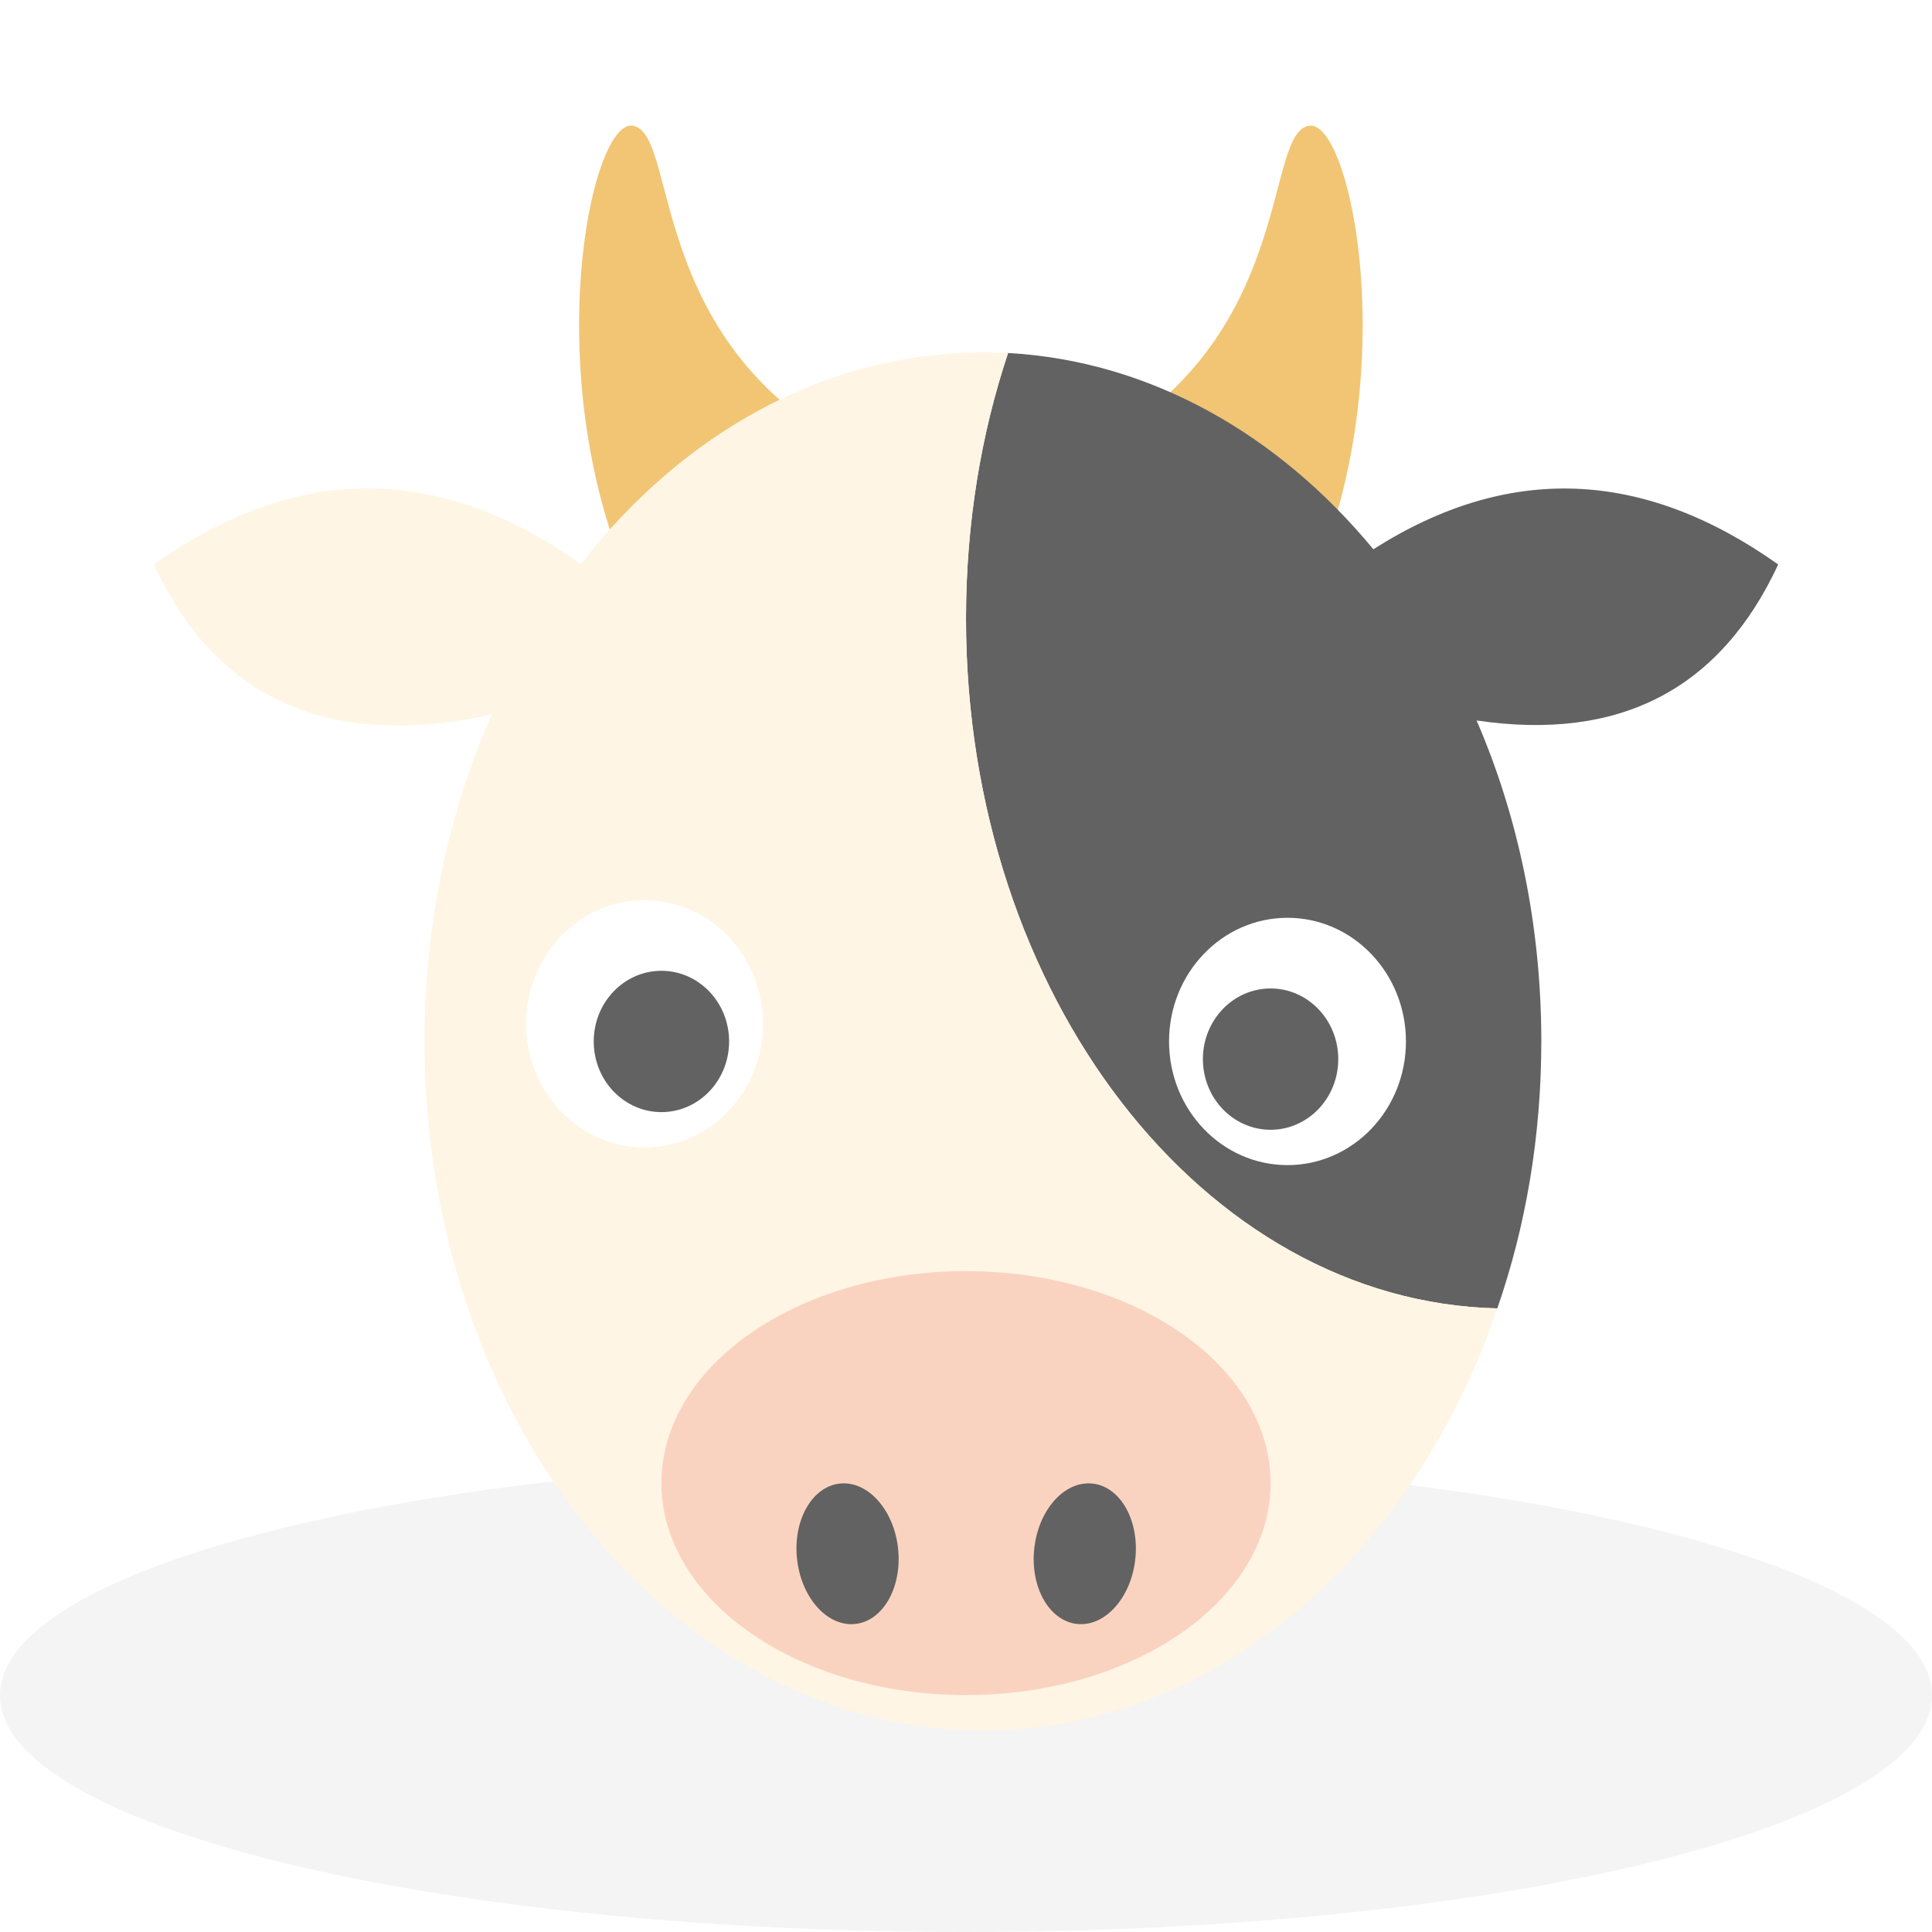
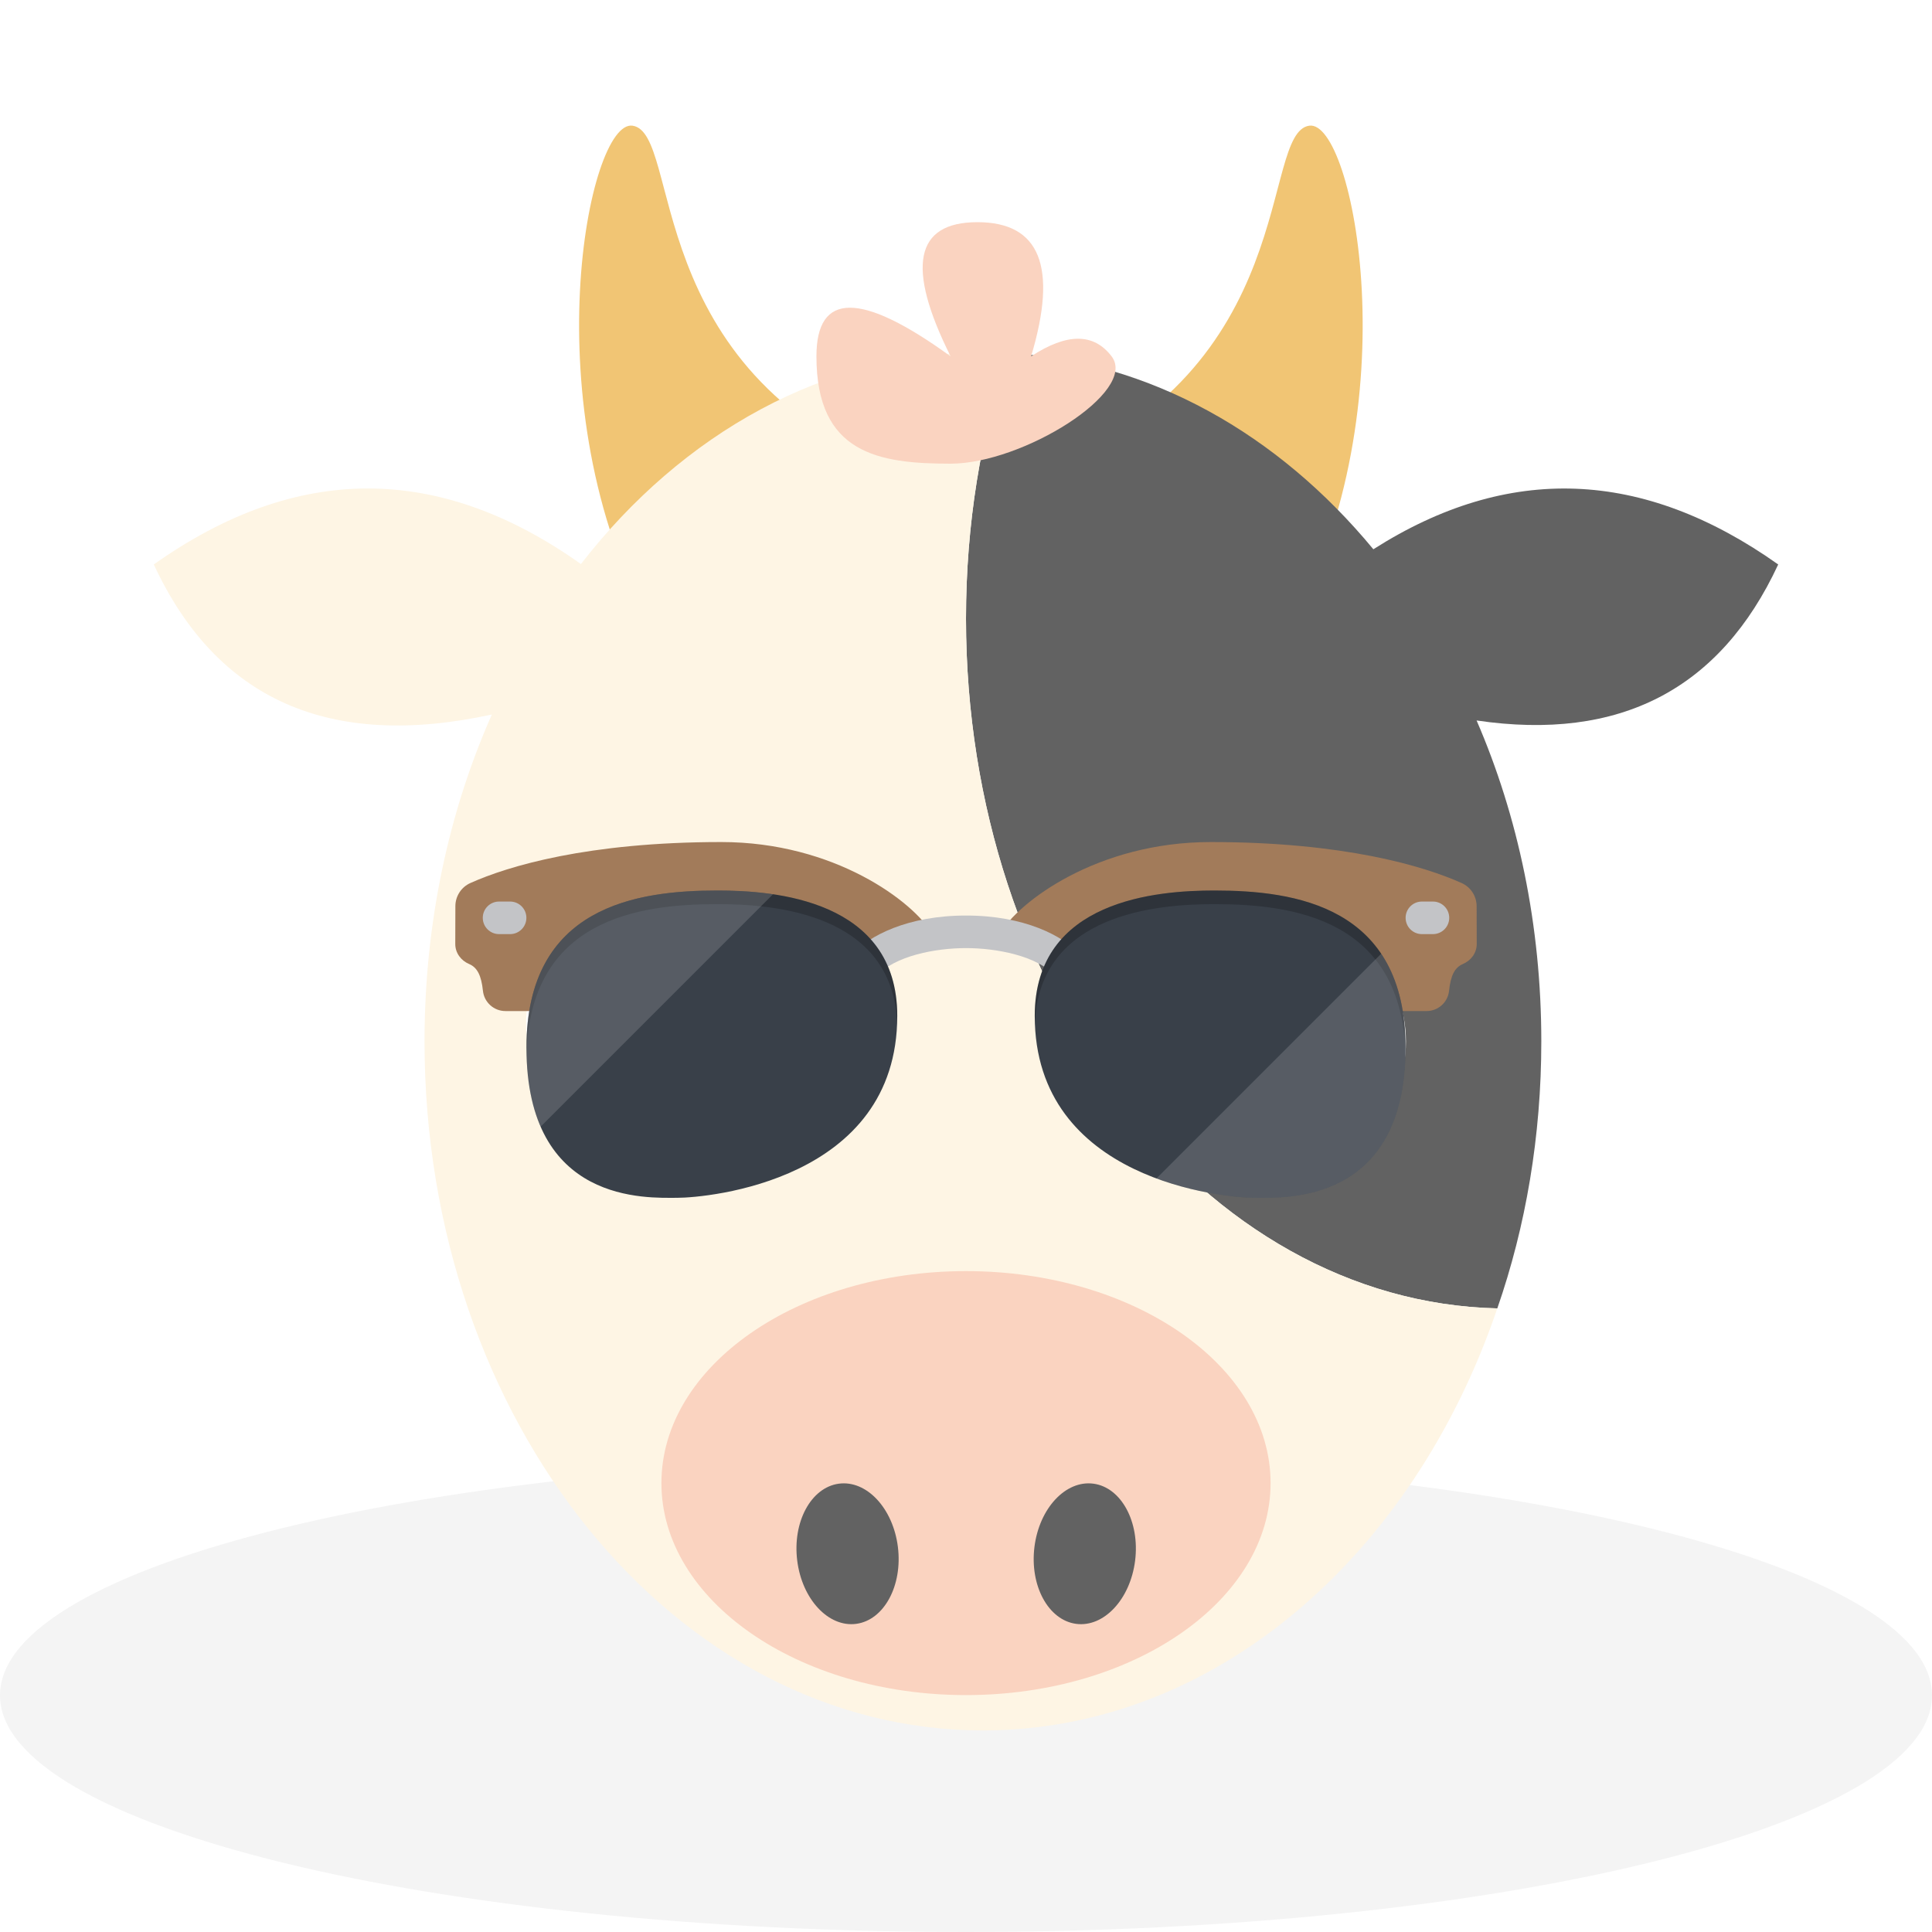
<svg xmlns="http://www.w3.org/2000/svg" style="isolation:isolate" viewBox="0 0 200 200" width="200pt" height="200pt">
-   <defs>
-     <clipPath id="_clipPath_oHoHIfBNPiwslk83ksV8iGZ1xMxdMvVm">
-       <rect width="200" height="200" />
-     </clipPath>
-   </defs>
-   <g clip-path="url(#_clipPath_oHoHIfBNPiwslk83ksV8iGZ1xMxdMvVm)">
-     <g id="backgrounds">
-       <ellipse vector-effect="non-scaling-stroke" cx="100" cy="175.5" rx="100" ry="24.5" id="present" fill="rgb(244,244,244)" />
+   <g id="backgrounds">
+     <ellipse vector-effect="non-scaling-stroke" cx="100" cy="175.5" rx="100" ry="24.5" id="present" fill="rgb(244,244,244)" />
+   </g>
+   <g id="cow">
+     <path d=" M 65.485 13.012 C 60.888 12.322 54.943 42.066 67.32 64.702 Q 79.697 87.338 93.028 48.697 C 66.197 38.315 70.625 13.783 65.485 13.012 Z " id="Tracé" fill="rgb(241,197,116)" />
+     <path d=" M 135.526 13.012 C 140.123 12.322 146.068 42.066 133.691 64.702 Q 121.315 87.338 107.983 48.697 C 134.814 38.315 130.386 13.783 135.526 13.012 Z " id="Tracé" fill="rgb(241,197,116)" />
+     <g id="body">
+       <path d=" M 142.17 56.86 C 132.33 44.95 119.052 37.355 104.355 36.543 C 101.536 44.987 100 54.283 100 64.032 C 100 103.009 124.548 134.737 155.001 135.443 C 157.949 126.963 159.556 117.616 159.556 107.811 C 159.556 95.805 157.147 84.488 152.856 74.583 C 167.666 76.769 178.069 71.368 184.079 58.433 C 170.069 48.507 156.121 47.977 142.17 56.86 Z " fill-rule="evenodd" id="inner" fill="rgb(98,98,98)" />
+       <path d=" M 60.136 58.389 C 70.631 44.88 85.403 36.488 101.752 36.488 C 102.623 36.488 103.489 36.512 104.355 36.543 C 101.536 44.987 100 54.283 100 64.032 C 100 103.009 124.548 134.737 155.001 135.443 C 146.279 161.113 125.708 179.133 101.752 179.133 C 69.848 179.133 43.947 147.174 43.947 107.811 C 43.947 95.555 46.458 84.017 50.917 73.967 C 34.115 77.624 22.437 72.455 15.921 58.433 C 30.703 47.96 45.416 47.948 60.136 58.389 Z " fill-rule="evenodd" id="outer" fill="rgb(254,245,228)" />
    </g>
-     <g id="cow">
-       <path d=" M 65.485 13.012 C 60.888 12.322 54.943 42.066 67.32 64.702 Q 79.697 87.338 93.028 48.697 C 66.197 38.315 70.625 13.783 65.485 13.012 Z " id="Tracé" fill="rgb(241,197,116)" />
-       <path d=" M 135.526 13.012 C 140.123 12.322 146.068 42.066 133.691 64.702 Q 121.315 87.338 107.983 48.697 C 134.814 38.315 130.386 13.783 135.526 13.012 Z " id="Tracé" fill="rgb(241,197,116)" />
-       <g id="body">
-         <path d=" M 142.17 56.86 C 132.33 44.95 119.052 37.355 104.355 36.543 C 101.536 44.987 100 54.283 100 64.032 C 100 103.009 124.548 134.737 155.001 135.443 C 157.949 126.963 159.556 117.616 159.556 107.811 C 159.556 95.805 157.147 84.488 152.856 74.583 C 167.666 76.769 178.069 71.368 184.079 58.433 C 170.069 48.507 156.121 47.977 142.17 56.86 Z " fill-rule="evenodd" id="inner" fill="rgb(98,98,98)" />
-         <path d=" M 60.136 58.389 C 70.631 44.88 85.403 36.488 101.752 36.488 C 102.623 36.488 103.489 36.512 104.355 36.543 C 101.536 44.987 100 54.283 100 64.032 C 100 103.009 124.548 134.737 155.001 135.443 C 146.279 161.113 125.708 179.133 101.752 179.133 C 69.848 179.133 43.947 147.174 43.947 107.811 C 43.947 95.555 46.458 84.017 50.917 73.967 C 34.115 77.624 22.437 72.455 15.921 58.433 C 30.703 47.96 45.416 47.948 60.136 58.389 Z " fill-rule="evenodd" id="outer" fill="rgb(254,245,228)" />
-       </g>
-       <g id="nose">
-         <ellipse vector-effect="non-scaling-stroke" cx="100" cy="153.53" rx="31.53" ry="21.945" id="outer" fill="rgb(250,211,192)" />
-         <path d=" M 82.528 161.555 C 82.027 157.551 83.956 153.983 86.832 153.591 C 89.708 153.2 92.449 156.132 92.949 160.136 C 93.449 164.139 91.521 167.707 88.645 168.099 C 85.769 168.49 83.028 165.558 82.528 161.555 Z " id="innerL" fill="rgb(98,98,98)" />
-         <path d=" M 117.507 161.555 C 118.007 157.551 116.079 153.983 113.203 153.591 C 110.327 153.2 107.586 156.132 107.086 160.136 C 106.585 164.139 108.514 167.707 111.39 168.099 C 114.266 168.49 117.007 165.558 117.507 161.555 Z " id="innerR" fill="rgb(98,98,98)" />
-       </g>
-       <g id="eyes">
-         <ellipse vector-effect="non-scaling-stroke" cx="66.719" cy="105.982" rx="12.262" ry="12.801" id="outerR" fill="rgb(255,255,255)" />
-         <ellipse vector-effect="non-scaling-stroke" cx="68.47" cy="107.811" rx="7.007" ry="7.315" id="innerL" fill="rgb(98,98,98)" />
-         <ellipse vector-effect="non-scaling-stroke" cx="133.281" cy="107.811" rx="12.262" ry="12.801" id="outerR" fill="rgb(255,255,255)" />
-         <ellipse vector-effect="non-scaling-stroke" cx="131.53" cy="109.639" rx="7.007" ry="7.315" id="innerR" fill="rgb(98,98,98)" />
+     <g id="nose">
+       <ellipse vector-effect="non-scaling-stroke" cx="100" cy="153.53" rx="31.53" ry="21.945" id="outer" fill="rgb(250,211,192)" />
+       <path d=" M 82.528 161.555 C 82.027 157.551 83.956 153.983 86.832 153.591 C 89.708 153.2 92.449 156.132 92.949 160.136 C 93.449 164.139 91.521 167.707 88.645 168.099 C 85.769 168.49 83.028 165.558 82.528 161.555 Z " id="innerL" fill="rgb(98,98,98)" />
+       <path d=" M 117.507 161.555 C 118.007 157.551 116.079 153.983 113.203 153.591 C 110.327 153.2 107.586 156.132 107.086 160.136 C 106.585 164.139 108.514 167.707 111.39 168.099 C 114.266 168.49 117.007 165.558 117.507 161.555 Z " id="innerR" fill="rgb(98,98,98)" />
+     </g>
+     <g id="eyes">
+       <ellipse vector-effect="non-scaling-stroke" cx="66.719" cy="105.982" rx="12.262" ry="12.801" id="outerR" fill="rgb(255,255,255)" />
+       <ellipse vector-effect="non-scaling-stroke" cx="68.47" cy="107.811" rx="7.007" ry="7.315" id="innerL" fill="rgb(98,98,98)" />
+       <ellipse vector-effect="non-scaling-stroke" cx="133.281" cy="107.811" rx="12.262" ry="12.801" id="outerR" fill="rgb(255,255,255)" />
+       <ellipse vector-effect="non-scaling-stroke" cx="131.53" cy="109.639" rx="7.007" ry="7.315" id="innerR" fill="rgb(98,98,98)" />
+     </g>
+     <g id="attributes">
+       <g id="sunglasses">
+         <g id="Groep">
+           <path d=" M 89.437 99.957 C 90.593 98.664 93.012 97.283 96.567 96.721 L 96.573 96.76 C 94.593 93.326 86.351 87.168 74.674 87.168 C 60.856 87.168 52.595 89.66 48.689 91.413 C 47.748 91.835 47.144 92.77 47.14 93.801 C 47.135 95.029 47.127 96.487 47.129 97.726 C 47.131 98.648 47.716 99.435 48.565 99.796 C 49.402 100.152 49.825 100.97 49.993 102.566 C 50.117 103.758 51.123 104.664 52.32 104.664 L 54.743 104.664 L 89.437 99.957 Z " id="Tracé" fill="rgb(162,123,90)" />
+           <path d=" M 110.563 99.957 C 109.407 98.664 106.988 97.283 103.433 96.721 L 103.427 96.76 C 105.407 93.326 113.649 87.168 125.326 87.168 C 139.144 87.168 147.405 89.66 151.311 91.413 C 152.252 91.835 152.856 92.77 152.86 93.801 C 152.865 95.029 152.873 96.487 152.871 97.726 C 152.869 98.648 152.284 99.435 151.435 99.796 C 150.598 100.152 150.175 100.97 150.007 102.566 C 149.883 103.758 148.877 104.664 147.68 104.664 L 145.257 104.664 L 110.563 99.957 Z " id="Tracé" fill="rgb(162,123,90)" />
+         </g>
+         <path d=" M 109.306 101.08 C 107.371 98.915 103.083 98.147 100 98.147 C 96.916 98.147 92.629 98.915 90.694 101.08 L 88.18 98.833 C 89.934 96.872 93.96 94.776 100 94.776 C 106.04 94.776 110.066 96.872 111.819 98.833 L 109.306 101.08 Z " id="Tracé" fill="rgb(195,196,199)" />
+         <path d=" M 74.287 92.184 C 65.959 92.184 54.498 93.794 54.498 108.44 C 54.498 124.697 67.015 123.996 70.114 123.996 C 73.214 123.996 92.883 122.241 92.883 105.166 C 92.884 93.12 80.125 92.184 74.287 92.184 Z " id="Tracé" fill="rgb(57,64,73)" />
+         <g opacity="0.2">
+           <path d=" M 74.287 92.184 C 65.959 92.184 54.498 93.794 54.498 108.44 C 54.498 108.685 54.501 108.926 54.507 109.164 C 54.862 95.156 66.091 93.596 74.287 93.596 C 80.018 93.596 92.419 94.499 92.869 105.932 C 92.878 105.68 92.883 105.425 92.883 105.166 C 92.884 93.12 80.125 92.184 74.287 92.184 Z " id="Tracé" fill="rgb(0,0,0)" />
+         </g>
+         <path d=" M 125.713 92.184 C 134.041 92.184 145.502 93.794 145.502 108.44 C 145.502 124.697 132.985 123.996 129.885 123.996 C 126.786 123.996 107.117 122.241 107.117 105.166 C 107.116 93.12 119.875 92.184 125.713 92.184 Z " id="Tracé" fill="rgb(57,64,73)" />
+         <g opacity="0.2">
+           <path d=" M 125.713 92.184 C 134.041 92.184 145.502 93.794 145.502 108.44 C 145.502 108.685 145.499 108.926 145.493 109.164 C 145.138 95.156 133.909 93.596 125.713 93.596 C 119.981 93.596 107.581 94.499 107.13 105.932 C 107.121 105.68 107.116 105.425 107.116 105.166 C 107.116 93.12 119.875 92.184 125.713 92.184 Z " id="Tracé" fill="rgb(0,0,0)" />
+         </g>
+         <g id="Groep">
+           <g opacity="0.15">
+             <path d=" M 74.287 92.184 C 65.959 92.184 54.498 93.794 54.498 108.44 C 54.498 111.87 55.057 114.544 55.965 116.63 L 80.025 92.571 C 77.87 92.25 75.835 92.184 74.287 92.184 Z " id="Tracé" fill="rgb(255,255,255)" />
+           </g>
+           <g opacity="0.15">
+             <path d=" M 142.978 98.729 L 119.713 121.994 C 124.243 123.677 128.566 123.996 129.885 123.996 C 132.985 123.996 145.502 124.697 145.502 108.44 C 145.502 104.204 144.542 101.061 142.978 98.729 Z " id="Tracé" fill="rgb(255,255,255)" />
+           </g>
+         </g>
+         <g id="Groep">
+           <path d=" M 52.806 96.699 L 51.662 96.699 C 50.731 96.699 49.977 95.944 49.977 95.013 C 49.977 94.082 50.731 93.328 51.662 93.328 L 52.806 93.328 C 53.737 93.328 54.491 94.082 54.491 95.013 C 54.491 95.944 53.737 96.699 52.806 96.699 Z " id="Tracé" fill="rgb(195,196,199)" />
+           <path d=" M 148.338 96.699 L 147.194 96.699 C 146.263 96.699 145.509 95.944 145.509 95.013 C 145.509 94.082 146.263 93.328 147.194 93.328 L 148.338 93.328 C 149.269 93.328 150.023 94.082 150.023 95.013 C 150.023 95.944 149.269 96.699 148.338 96.699 Z " id="Tracé" fill="rgb(195,196,199)" />
+         </g>
      </g>
    </g>
+     <g id="hair">
+       <path d=" M 98.406 48 C 105.871 48 117.851 40.535 115.073 36.889 Q 112.295 33.243 106.739 36.889 Q 110.906 23 101.184 23 Q 91.462 23 98.406 36.889 Q 84.517 26.819 84.517 36.889 C 84.517 46.958 90.941 48 98.406 48 Z " id="outer" fill="rgb(250,211,192)" />
+     </g>
  </g>
+   <g id="imports" />
</svg>
